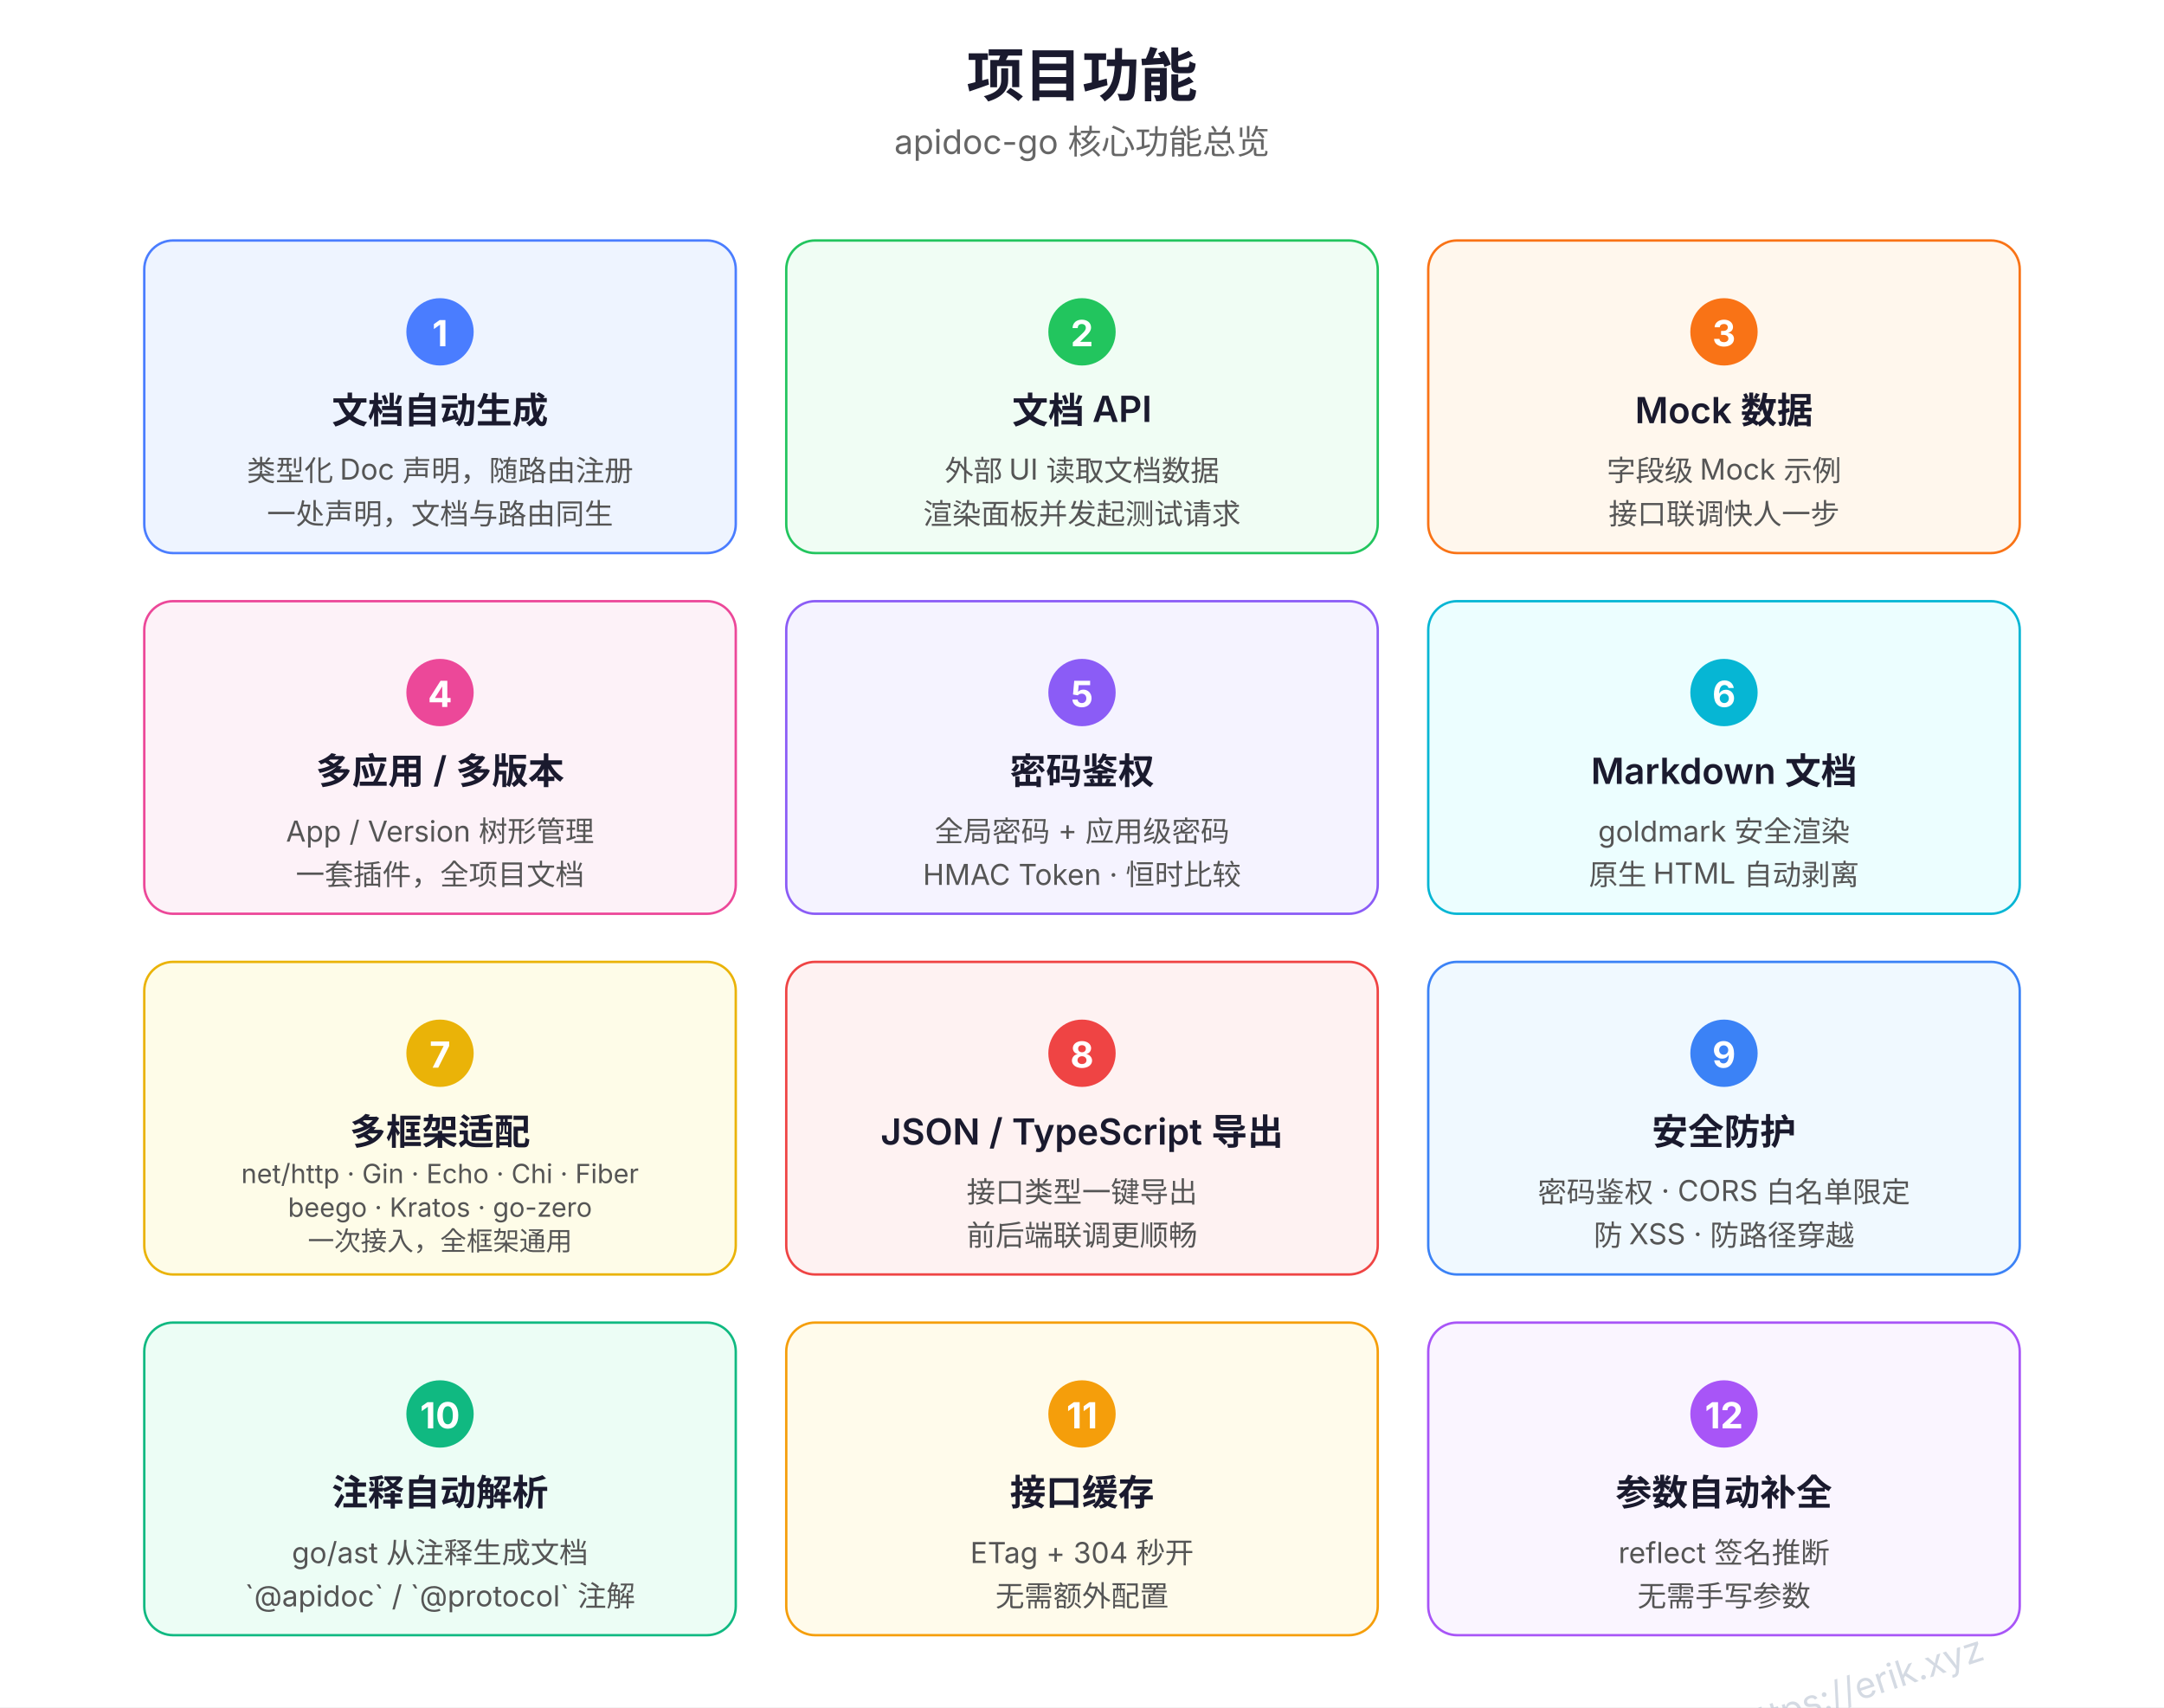
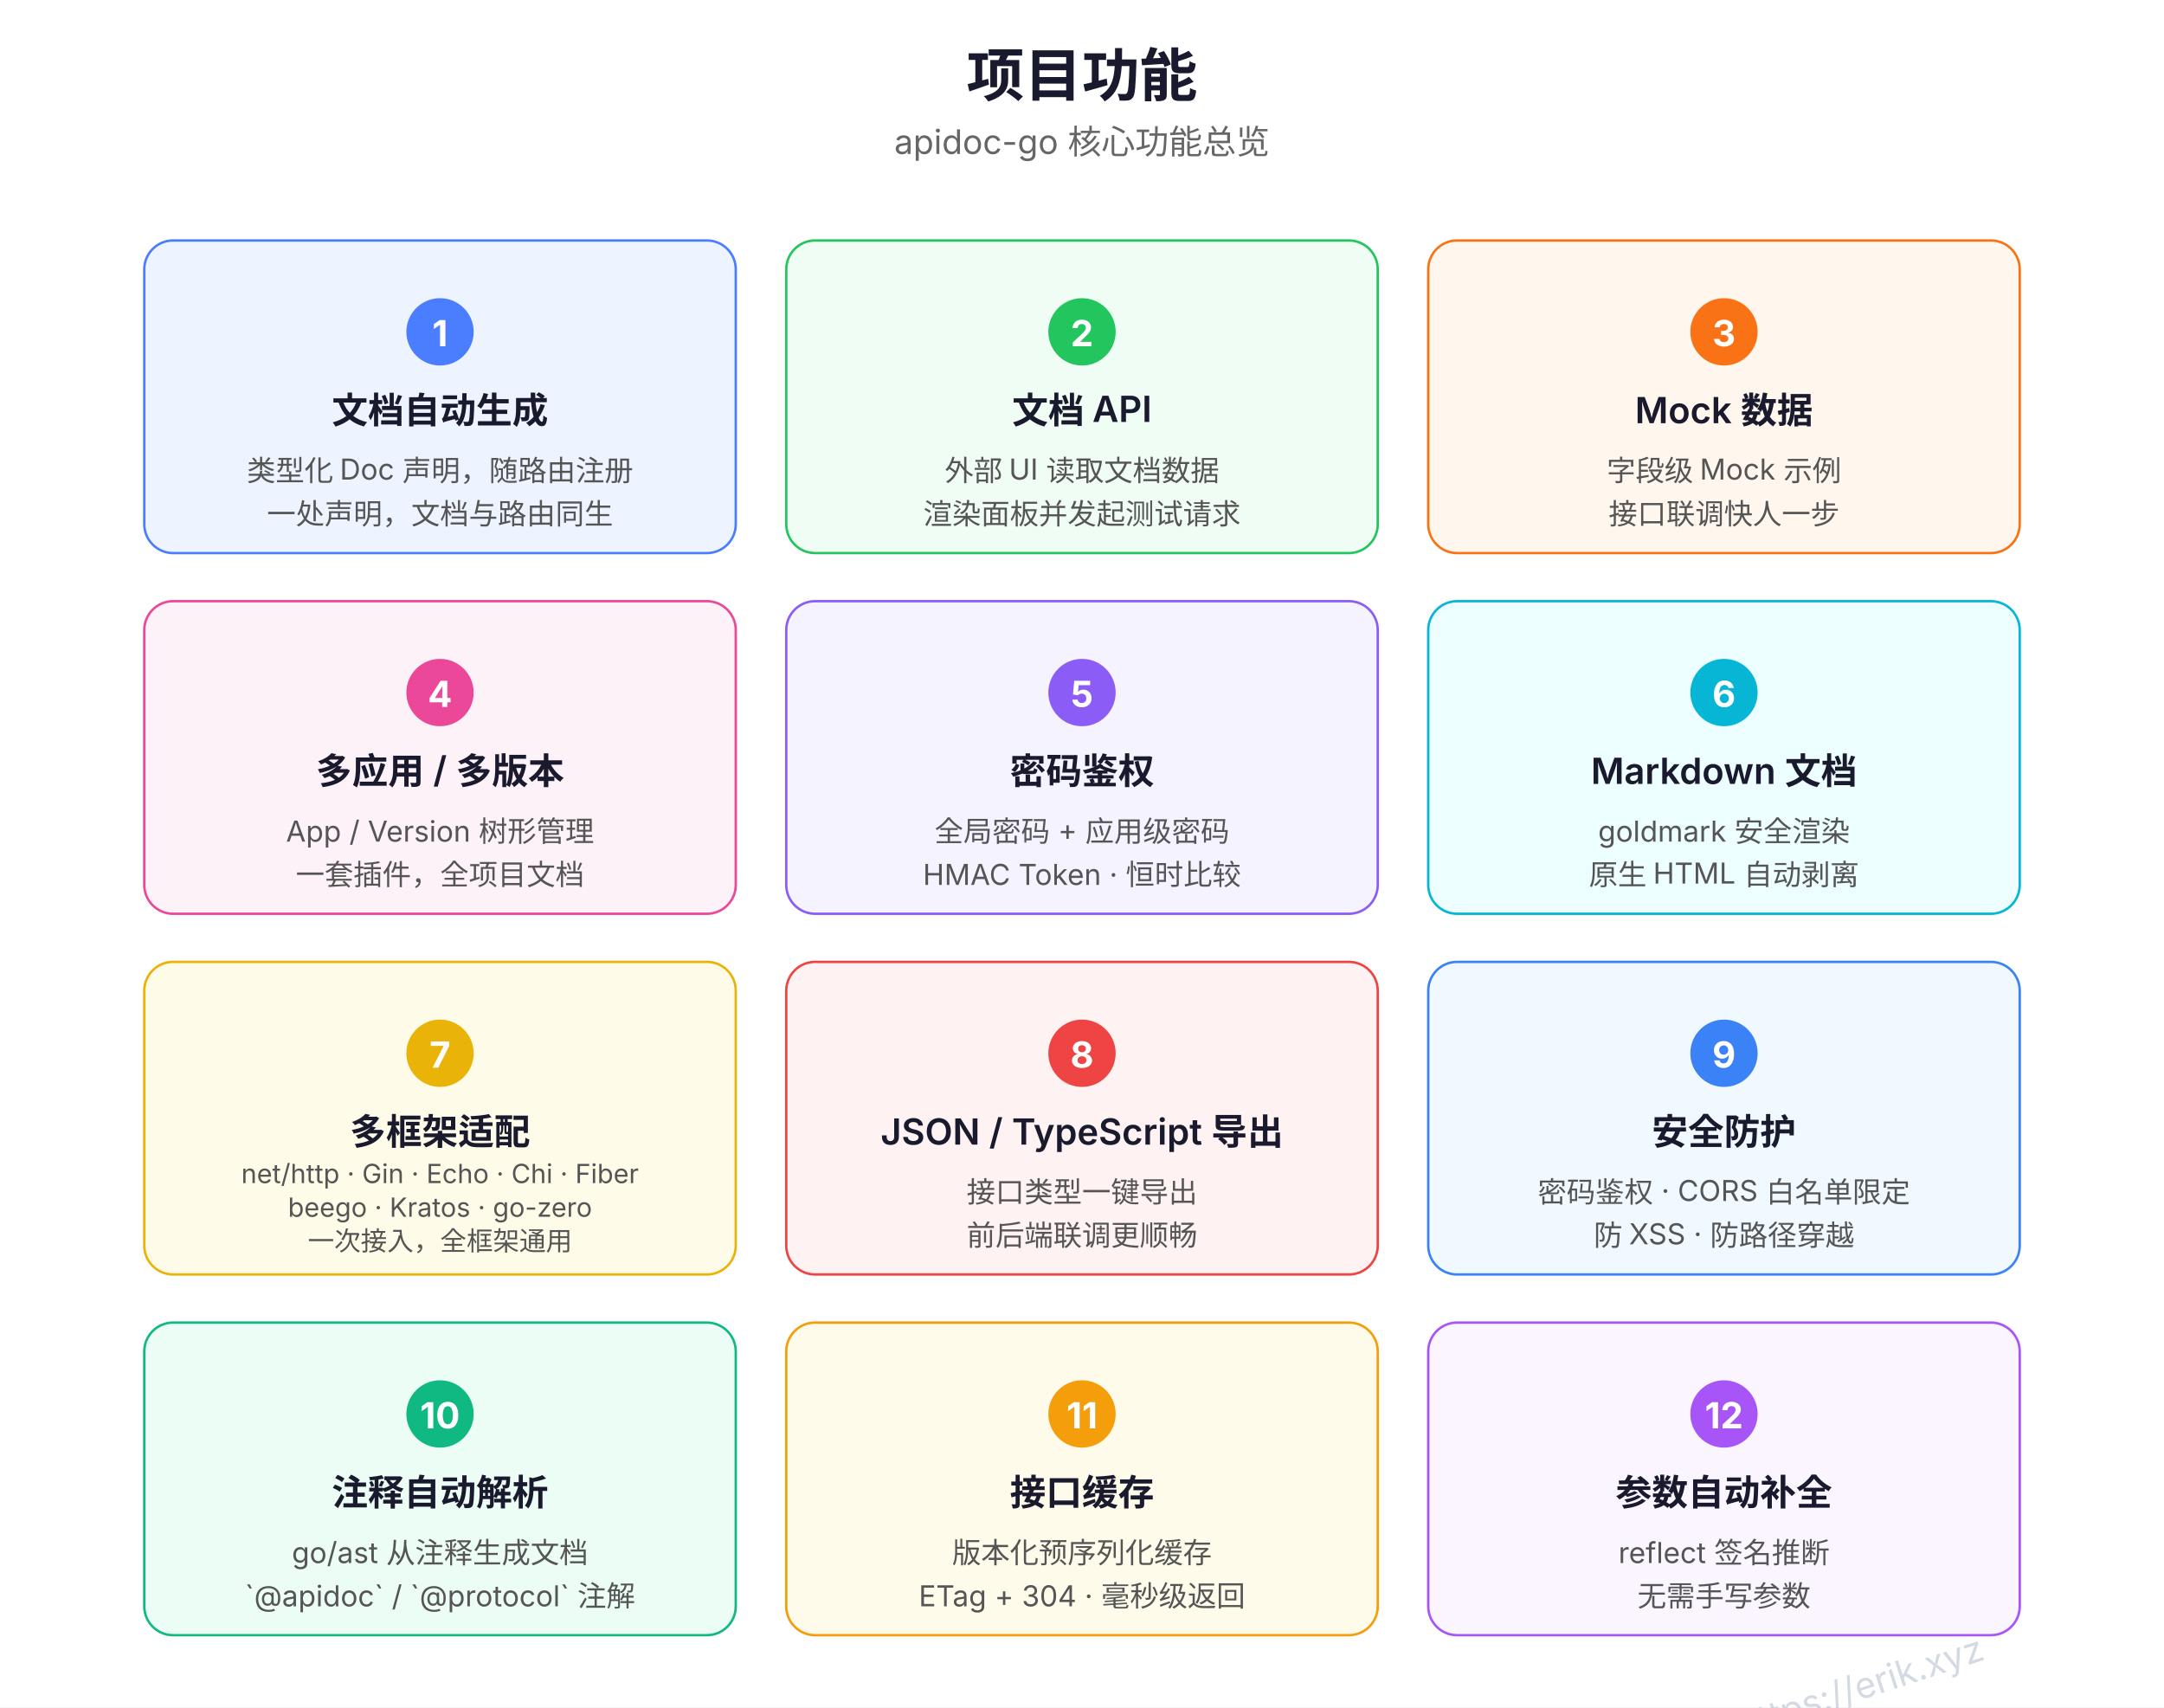
<svg xmlns="http://www.w3.org/2000/svg" viewBox="0 0 900 710" font-family="system-ui, -apple-system, 'Segoe UI', 'PingFang SC', sans-serif">
  <rect width="900" height="710" fill="#ffffff" />
  <text x="450" y="40" text-anchor="middle" font-size="24" font-weight="700" fill="#1a1a2e">项目功能</text>
  <text x="450" y="64" text-anchor="middle" font-size="14" fill="#666">apidoc-go 核心功能总览</text>
  <rect x="60" y="100" width="246" height="130" rx="12" fill="#eef4ff" stroke="#4a7dff" />
  <circle cx="183" cy="138" r="14" fill="#4a7dff" />
  <text x="183" y="144" text-anchor="middle" font-size="15" font-weight="700" fill="#ffffff">1</text>
  <text x="183" y="176" text-anchor="middle" font-size="15" font-weight="600" fill="#1a1a2e">文档自动生成</text>
  <text x="183" y="200" text-anchor="middle" font-size="12" fill="#555">类型化 Doc 声明，随路由注册</text>
  <text x="183" y="218" text-anchor="middle" font-size="12" fill="#555">一处声明，文档与路由同生</text>
  <rect x="327" y="100" width="246" height="130" rx="12" fill="#f0fdf4" stroke="#22c55e" />
  <circle cx="450" cy="138" r="14" fill="#22c55e" />
  <text x="450" y="144" text-anchor="middle" font-size="15" font-weight="700" fill="#ffffff">2</text>
  <text x="450" y="176" text-anchor="middle" font-size="15" font-weight="600" fill="#1a1a2e">文档 API</text>
  <text x="450" y="200" text-anchor="middle" font-size="12" fill="#555">外部 UI 读取文档数据</text>
  <text x="450" y="218" text-anchor="middle" font-size="12" fill="#555">渲染面板并发起测试请求</text>
  <rect x="594" y="100" width="246" height="130" rx="12" fill="#fff7ed" stroke="#f97316" />
  <circle cx="717" cy="138" r="14" fill="#f97316" />
  <text x="717" y="144" text-anchor="middle" font-size="15" font-weight="700" fill="#ffffff">3</text>
  <text x="717" y="176" text-anchor="middle" font-size="15" font-weight="600" fill="#1a1a2e">Mock 数据</text>
  <text x="717" y="200" text-anchor="middle" font-size="12" fill="#555">字段级 Mock 示例</text>
  <text x="717" y="218" text-anchor="middle" font-size="12" fill="#555">接口联调快人一步</text>
  <rect x="60" y="250" width="246" height="130" rx="12" fill="#fdf2f8" stroke="#ec4899" />
  <circle cx="183" cy="288" r="14" fill="#ec4899" />
  <text x="183" y="294" text-anchor="middle" font-size="15" font-weight="700" fill="#ffffff">4</text>
  <text x="183" y="326" text-anchor="middle" font-size="15" font-weight="600" fill="#1a1a2e">多应用 / 多版本</text>
  <text x="183" y="350" text-anchor="middle" font-size="12" fill="#555">App / Version 树形管理</text>
  <text x="183" y="368" text-anchor="middle" font-size="12" fill="#555">一套插件，全项目文档</text>
  <rect x="327" y="250" width="246" height="130" rx="12" fill="#f5f3ff" stroke="#8b5cf6" />
  <circle cx="450" cy="288" r="14" fill="#8b5cf6" />
  <text x="450" y="294" text-anchor="middle" font-size="15" font-weight="700" fill="#ffffff">5</text>
  <text x="450" y="326" text-anchor="middle" font-size="15" font-weight="600" fill="#1a1a2e">密码鉴权</text>
  <text x="450" y="350" text-anchor="middle" font-size="12" fill="#555">全局密码 + 应用级密码</text>
  <text x="450" y="368" text-anchor="middle" font-size="12" fill="#555">HMAC Token · 恒时比较</text>
  <rect x="594" y="250" width="246" height="130" rx="12" fill="#ecfeff" stroke="#06b6d4" />
  <circle cx="717" cy="288" r="14" fill="#06b6d4" />
  <text x="717" y="294" text-anchor="middle" font-size="15" font-weight="700" fill="#ffffff">6</text>
  <text x="717" y="326" text-anchor="middle" font-size="15" font-weight="600" fill="#1a1a2e">Markdown 文档</text>
  <text x="717" y="350" text-anchor="middle" font-size="12" fill="#555">goldmark 安全渲染</text>
  <text x="717" y="368" text-anchor="middle" font-size="12" fill="#555">原生 HTML 自动剥离</text>
  <rect x="60" y="400" width="246" height="130" rx="12" fill="#fefce8" stroke="#eab308" />
  <circle cx="183" cy="438" r="14" fill="#eab308" />
  <text x="183" y="444" text-anchor="middle" font-size="15" font-weight="700" fill="#ffffff">7</text>
  <text x="183" y="476" text-anchor="middle" font-size="15" font-weight="600" fill="#1a1a2e">多框架适配</text>
  <text x="183" y="492" text-anchor="middle" font-size="11" fill="#555">net/http · Gin · Echo · Chi · Fiber</text>
  <text x="183" y="506" text-anchor="middle" font-size="11" fill="#555">beego · Kratos · go-zero</text>
  <text x="183" y="520" text-anchor="middle" font-size="11" fill="#555">一次接入，全框架通用</text>
  <rect x="327" y="400" width="246" height="130" rx="12" fill="#fef2f2" stroke="#ef4444" />
  <circle cx="450" cy="438" r="14" fill="#ef4444" />
  <text x="450" y="444" text-anchor="middle" font-size="15" font-weight="700" fill="#ffffff">8</text>
  <text x="450" y="476" text-anchor="middle" font-size="15" font-weight="600" fill="#1a1a2e">JSON / TypeScript 导出</text>
  <text x="450" y="500" text-anchor="middle" font-size="12" fill="#555">接口类型一键导出</text>
  <text x="450" y="518" text-anchor="middle" font-size="12" fill="#555">前后端联调更顺畅</text>
  <rect x="594" y="400" width="246" height="130" rx="12" fill="#f0f9ff" stroke="#3b82f6" />
  <circle cx="717" cy="438" r="14" fill="#3b82f6" />
  <text x="717" y="444" text-anchor="middle" font-size="15" font-weight="700" fill="#ffffff">9</text>
  <text x="717" y="476" text-anchor="middle" font-size="15" font-weight="600" fill="#1a1a2e">安全防护</text>
  <text x="717" y="500" text-anchor="middle" font-size="12" fill="#555">密码鉴权 · CORS 白名单限定</text>
  <text x="717" y="518" text-anchor="middle" font-size="12" fill="#555">防 XSS · 防路径穿越</text>
  <rect x="60" y="550" width="246" height="130" rx="12" fill="#ecfdf5" stroke="#10b981" />
  <circle cx="183" cy="588" r="14" fill="#10b981" />
  <text x="183" y="594" text-anchor="middle" font-size="15" font-weight="700" fill="#ffffff">10</text>
  <text x="183" y="626" text-anchor="middle" font-size="15" font-weight="600" fill="#1a1a2e">注释自动解析</text>
  <text x="183" y="650" text-anchor="middle" font-size="12" fill="#555">go/ast 从注释生成文档</text>
  <text x="183" y="668" text-anchor="middle" font-size="12" fill="#555">`@apidoc` / `@protocol` 注解</text>
  <rect x="327" y="550" width="246" height="130" rx="12" fill="#fffbeb" stroke="#f59e0b" />
  <circle cx="450" cy="588" r="14" fill="#f59e0b" />
  <text x="450" y="594" text-anchor="middle" font-size="15" font-weight="700" fill="#ffffff">11</text>
  <text x="450" y="626" text-anchor="middle" font-size="15" font-weight="600" fill="#1a1a2e">接口缓存</text>
-   <text x="450" y="650" text-anchor="middle" font-size="12" fill="#555">ETag + 304 秒开</text>
-   <text x="450" y="668" text-anchor="middle" font-size="12" fill="#555">无需额外配置</text>
+   <text x="450" y="650" text-anchor="middle" font-size="12" fill="#555">版本化预序列化缓存</text>
+   <text x="450" y="668" text-anchor="middle" font-size="12" fill="#555">ETag + 304 · 毫秒级返回</text>
  <rect x="594" y="550" width="246" height="130" rx="12" fill="#faf5ff" stroke="#a855f7" />
  <circle cx="717" cy="588" r="14" fill="#a855f7" />
  <text x="717" y="594" text-anchor="middle" font-size="15" font-weight="700" fill="#ffffff">12</text>
  <text x="717" y="626" text-anchor="middle" font-size="15" font-weight="600" fill="#1a1a2e">参数自动补全</text>
  <text x="717" y="650" text-anchor="middle" font-size="12" fill="#555">reflect 签名推断</text>
  <text x="717" y="668" text-anchor="middle" font-size="12" fill="#555">无需手写参数</text>
  <g opacity="0.4">
    <text x="826" y="690" font-size="15" fill="#94a3b8" text-anchor="end" transform="rotate(-18 826 690)">https://erik.xyz</text>
  </g>
</svg>
